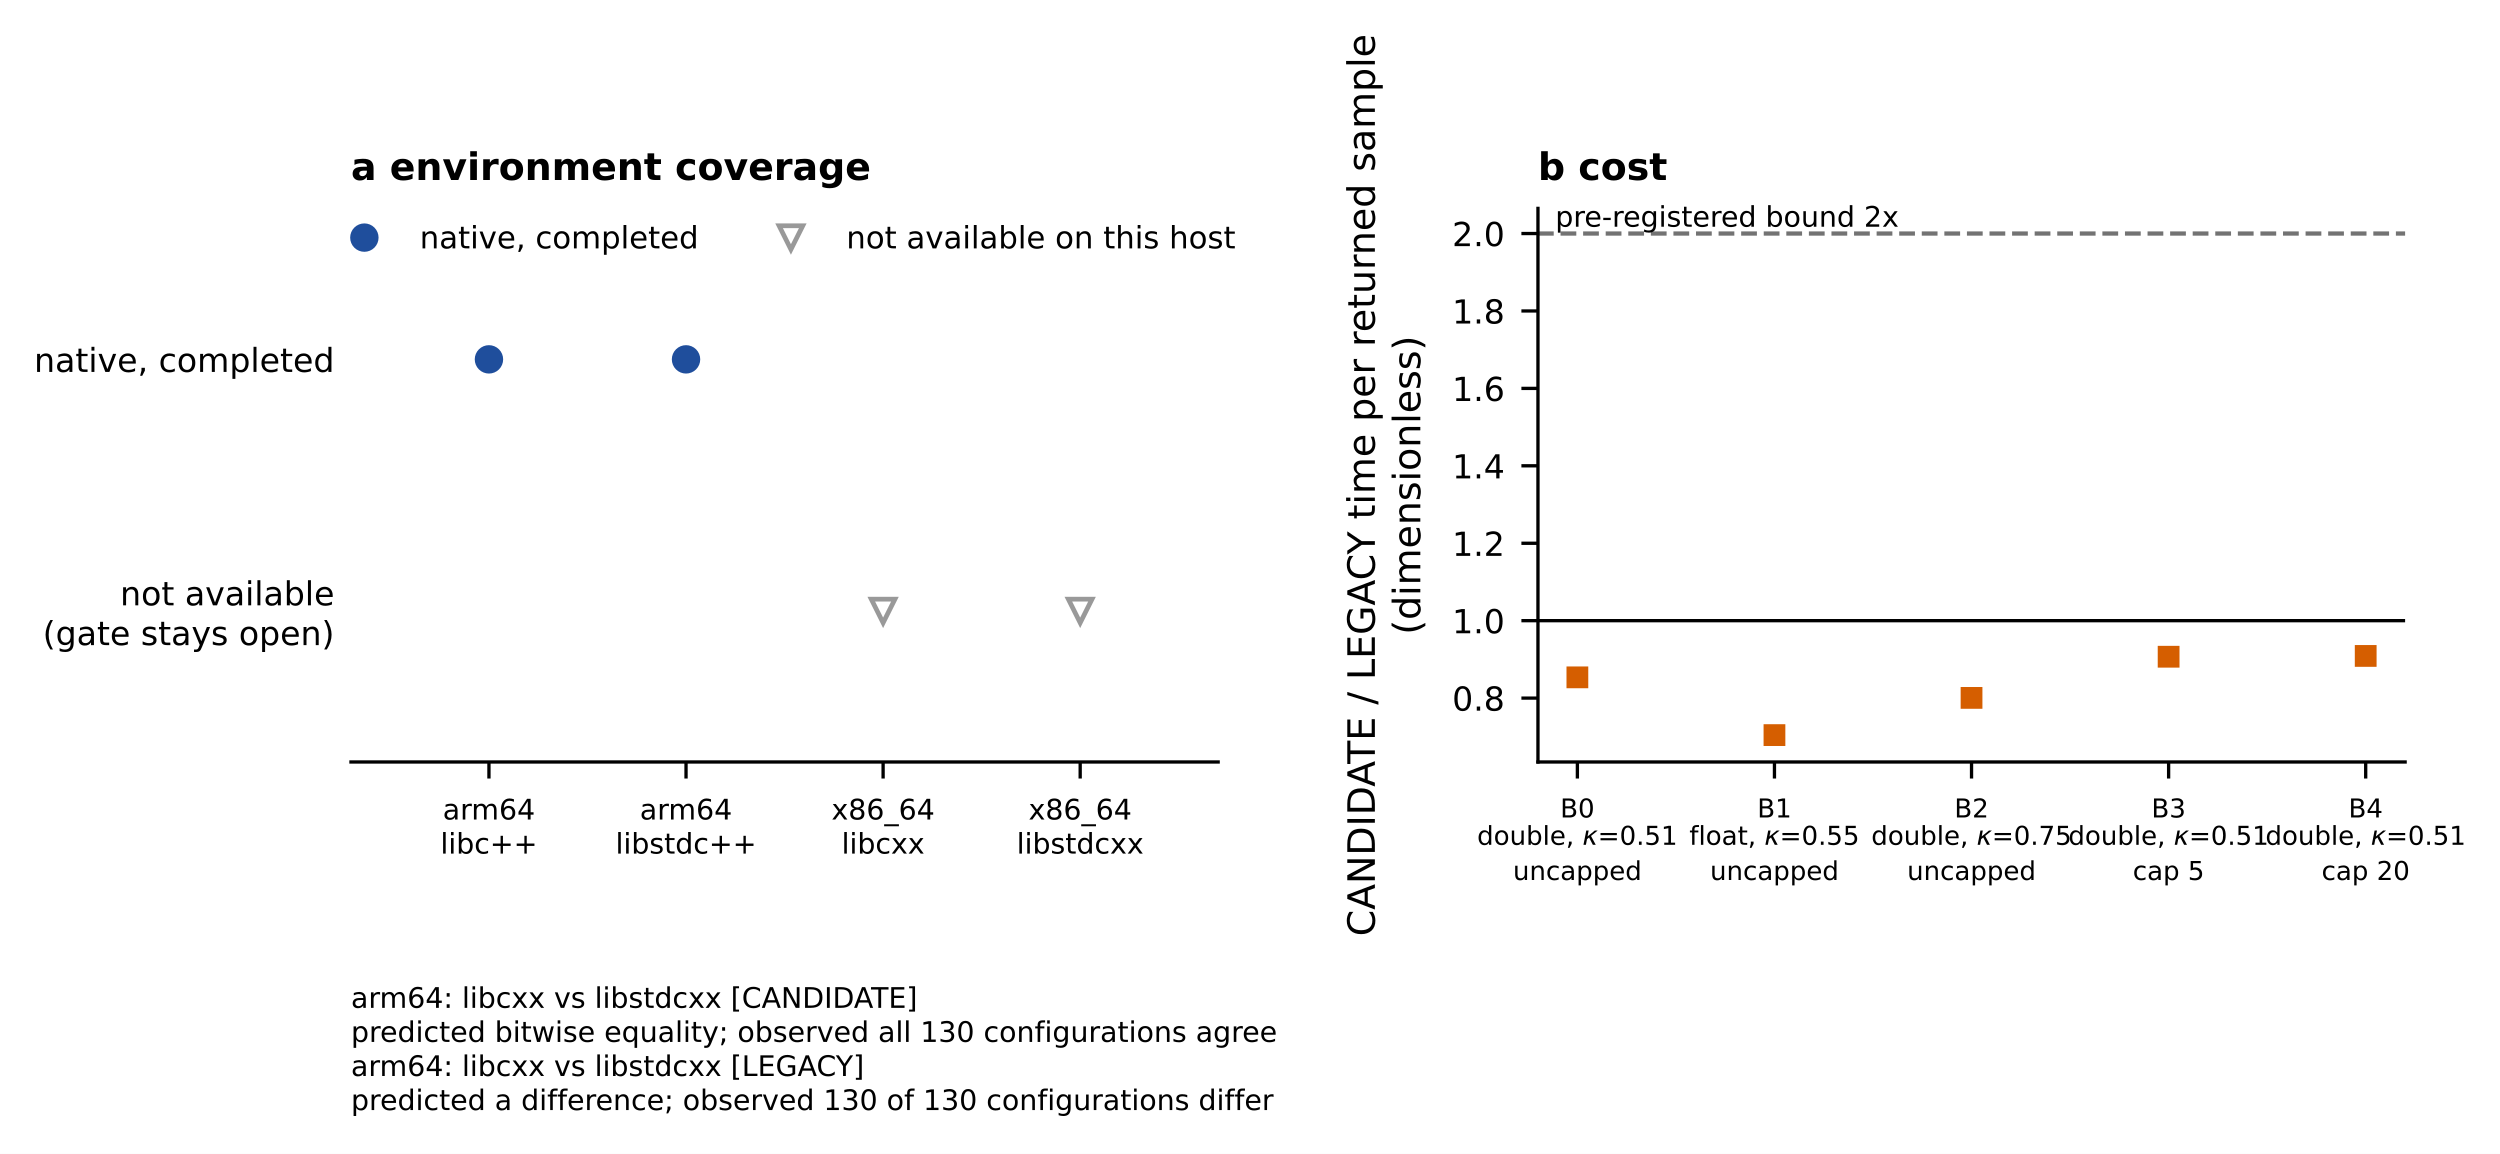
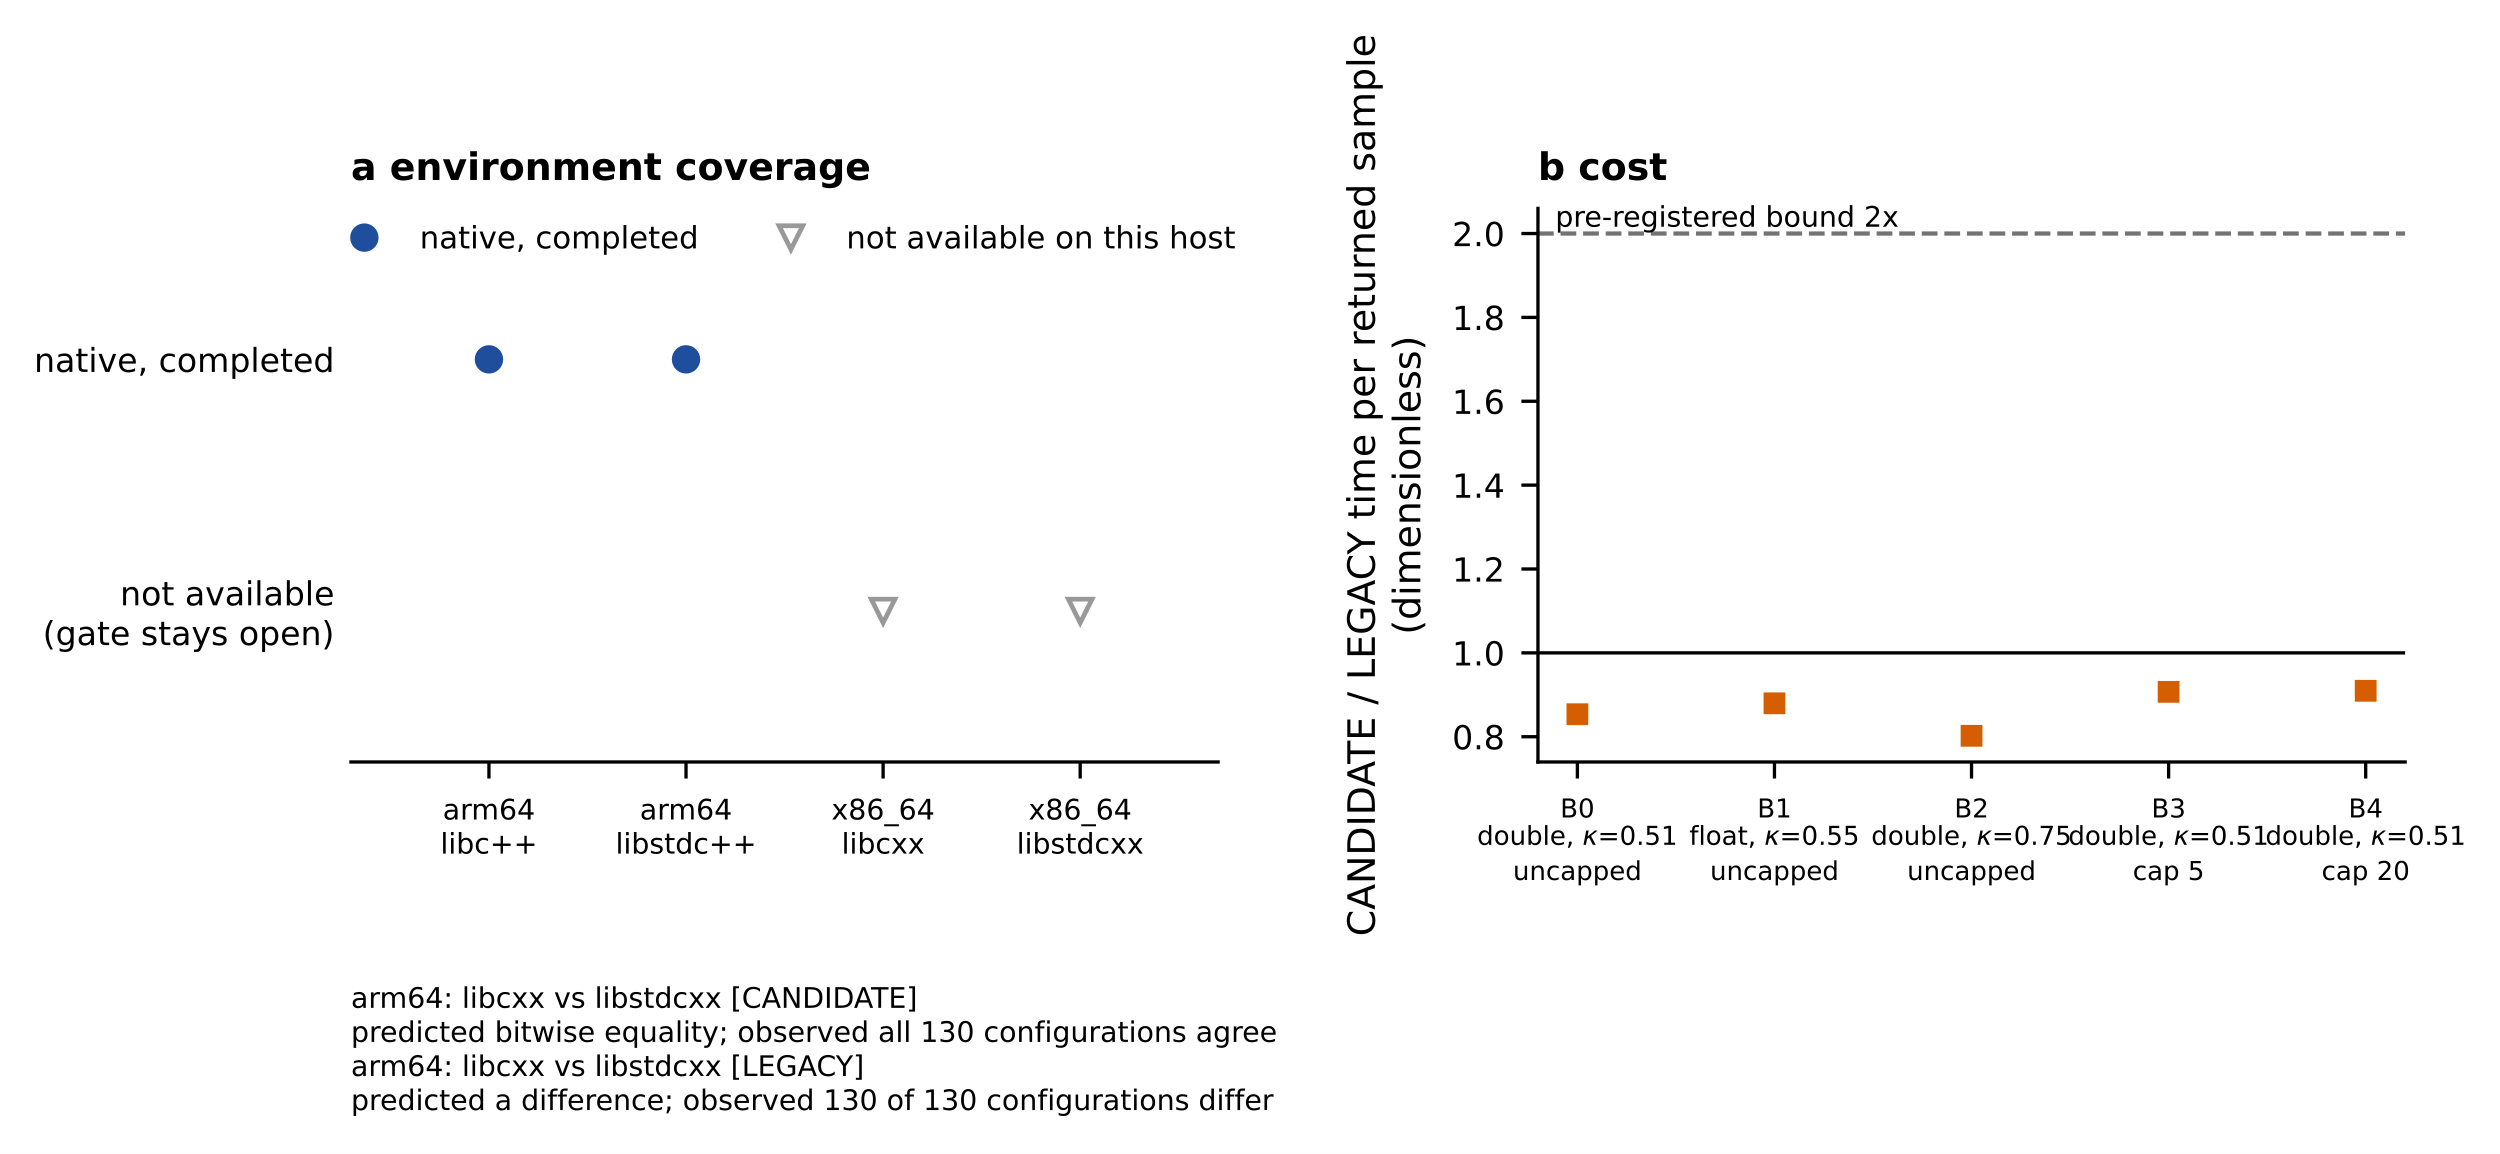
<svg xmlns="http://www.w3.org/2000/svg" xmlns:xlink="http://www.w3.org/1999/xlink" width="528.19pt" height="243.779pt" viewBox="0 0 528.19 243.779" version="1.1">
  <defs>
    <style type="text/css">*{stroke-linejoin: round; stroke-linecap: butt}</style>
  </defs>
  <g id="figure_1">
    <g id="patch_1">
      <path d="M 0 243.779  L 528.19 243.779  L 528.19 -0  L 0 -0  z " style="fill: #ffffff" />
    </g>
    <g id="axes_1">
      <g id="patch_2">
        <path d="M 74.156 160.988  L 257.364 160.988  L 257.364 44.026  L 74.156 44.026  z " style="fill: #ffffff" />
      </g>
      <g id="matplotlib.axis_1">
        <g id="xtick_1">
          <g id="line2d_1">
            <defs>
              <path id="m6e860ee1f0" d="M 0 0  L 0 3.5  " style="stroke: #000000; stroke-width: 0.7" />
            </defs>
            <g>
              <use xlink:href="#m6e860ee1f0" x="103.303" y="160.988" style="stroke: #000000; stroke-width: 0.7" />
            </g>
          </g>
          <g id="text_1">
            <text style="font-size: 6px; font-family: 'DejaVu Sans', 'Helvetica', 'Arial', sans-serif" transform="translate(93.54394 173.147)">arm64</text>
            <text style="font-size: 6px; font-family: 'DejaVu Sans', 'Helvetica', 'Arial', sans-serif" transform="translate(93.0541 180.3487)">libc++</text>
          </g>
        </g>
        <g id="xtick_2">
          <g id="line2d_2">
            <g>
              <use xlink:href="#m6e860ee1f0" x="144.941" y="160.988" style="stroke: #000000; stroke-width: 0.7" />
            </g>
          </g>
          <g id="text_2">
            <text style="font-size: 6px; font-family: 'DejaVu Sans', 'Helvetica', 'Arial', sans-serif" transform="translate(135.1822 173.147)">arm64</text>
            <text style="font-size: 6px; font-family: 'DejaVu Sans', 'Helvetica', 'Arial', sans-serif" transform="translate(130.0489 180.3487)">libstdc++</text>
          </g>
        </g>
        <g id="xtick_3">
          <g id="line2d_3">
            <g>
              <use xlink:href="#m6e860ee1f0" x="186.579" y="160.988" style="stroke: #000000; stroke-width: 0.7" />
            </g>
          </g>
          <g id="text_3">
            <text style="font-size: 6px; font-family: 'DejaVu Sans', 'Helvetica', 'Arial', sans-serif" transform="translate(175.6687 173.147)">x86_64</text>
            <text style="font-size: 6px; font-family: 'DejaVu Sans', 'Helvetica', 'Arial', sans-serif" transform="translate(177.8071 180.3487)">libcxx</text>
          </g>
        </g>
        <g id="xtick_4">
          <g id="line2d_4">
            <g>
              <use xlink:href="#m6e860ee1f0" x="228.217" y="160.988" style="stroke: #000000; stroke-width: 0.7" />
            </g>
          </g>
          <g id="text_4">
            <text style="font-size: 6px; font-family: 'DejaVu Sans', 'Helvetica', 'Arial', sans-serif" transform="translate(217.3069 173.147)">x86_64</text>
            <text style="font-size: 6px; font-family: 'DejaVu Sans', 'Helvetica', 'Arial', sans-serif" transform="translate(214.8019 180.3487)">libstdcxx</text>
          </g>
        </g>
      </g>
      <g id="matplotlib.axis_2">
        <g id="ytick_1">
          <g id="line2d_5" />
          <g id="text_5">
            <text style="font-size: 7px; font-family: 'DejaVu Sans', 'Helvetica', 'Arial', sans-serif" transform="translate(25.37047 127.8983)">not available</text>
            <text style="font-size: 7px; font-family: 'DejaVu Sans', 'Helvetica', 'Arial', sans-serif" transform="translate(9.018906 136.2996)">(gate stays open)</text>
          </g>
        </g>
        <g id="ytick_2">
          <g id="line2d_6" />
          <g id="text_6">
            <text style="font-size: 7px; font-family: 'DejaVu Sans', 'Helvetica', 'Arial', sans-serif; text-anchor: end" x="70.656" y="78.584" transform="rotate(-0 70.65609 78.58406)">native, completed</text>
          </g>
        </g>
      </g>
      <g id="line2d_7">
        <defs>
          <path id="m590fc4e90c" d="M 0 2.5  C 0.663 2.5 1.299 2.237 1.768 1.768  C 2.237 1.299 2.5 0.663 2.5 0  C 2.5 -0.663 2.237 -1.299 1.768 -1.768  C 1.299 -2.237 0.663 -2.5 0 -2.5  C -0.663 -2.5 -1.299 -2.237 -1.768 -1.768  C -2.237 -1.299 -2.5 -0.663 -2.5 0  C -2.5 0.663 -2.237 1.299 -1.768 1.768  C -1.299 2.237 -0.663 2.5 0 2.5  z " style="stroke: #1f4e9c" />
        </defs>
        <g clip-path="url(#pdf6541874f)">
          <use xlink:href="#m590fc4e90c" x="103.303" y="75.925" style="fill: #1f4e9c; stroke: #1f4e9c" />
        </g>
      </g>
      <g id="line2d_8">
        <g clip-path="url(#pdf6541874f)">
          <use xlink:href="#m590fc4e90c" x="144.941" y="75.925" style="fill: #1f4e9c; stroke: #1f4e9c" />
        </g>
      </g>
      <g id="line2d_9">
        <defs>
          <path id="m3c5cdf7f2f" d="M -0 2.5  L 2.5 -2.5  L -2.5 -2.5  z " style="stroke: #999999; stroke-linejoin: miter" />
        </defs>
        <g clip-path="url(#pdf6541874f)">
          <use xlink:href="#m3c5cdf7f2f" x="186.579" y="129.089" style="fill-opacity: 0; stroke: #999999; stroke-linejoin: miter" />
        </g>
      </g>
      <g id="line2d_10">
        <g clip-path="url(#pdf6541874f)">
          <use xlink:href="#m3c5cdf7f2f" x="228.217" y="129.089" style="fill-opacity: 0; stroke: #999999; stroke-linejoin: miter" />
        </g>
      </g>
      <g id="patch_3">
        <path d="M 74.156 160.988  L 257.364 160.988  " style="fill: none; stroke: #000000; stroke-width: 0.7; stroke-linejoin: miter; stroke-linecap: square" />
      </g>
      <g id="text_7">
        <text style="font-size: 6px; font-family: 'DejaVu Sans', 'Helvetica', 'Arial', sans-serif" transform="translate(74.15609 212.9323)">arm64: libcxx vs libstdcxx [CANDIDATE]</text>
        <text style="font-size: 6px; font-family: 'DejaVu Sans', 'Helvetica', 'Arial', sans-serif" transform="translate(74.15609 220.1339)">    predicted bitwise equality; observed all 130 configurations agree</text>
        <text style="font-size: 6px; font-family: 'DejaVu Sans', 'Helvetica', 'Arial', sans-serif" transform="translate(74.15609 227.3356)">arm64: libcxx vs libstdcxx [LEGACY]</text>
        <text style="font-size: 6px; font-family: 'DejaVu Sans', 'Helvetica', 'Arial', sans-serif" transform="translate(74.15609 234.5372)">    predicted a difference; observed 130 of 130 configurations differ</text>
      </g>
      <g id="text_8">
        <text style="font-weight: 700; font-size: 8px; font-family: 'DejaVu Sans', 'Helvetica', 'Arial', sans-serif; text-anchor: start" x="74.156" y="38.026" transform="rotate(-0 74.15609 38.02589)">a environment coverage</text>
      </g>
      <g id="legend_1">
        <g id="line2d_11">
          <g>
            <use xlink:href="#m590fc4e90c" x="76.981" y="50.201" style="fill: #1f4e9c; stroke: #1f4e9c" />
          </g>
        </g>
        <g id="text_9">
          <text style="font-size: 6.5px; font-family: 'DejaVu Sans', 'Helvetica', 'Arial', sans-serif; text-anchor: start" x="88.681" y="52.476" transform="rotate(-0 88.68084 52.47563)">native, completed</text>
        </g>
        <g id="line2d_12">
          <g>
            <use xlink:href="#m3c5cdf7f2f" x="167.104" y="50.201" style="fill-opacity: 0; stroke: #999999; stroke-linejoin: miter" />
          </g>
        </g>
        <g id="text_10">
          <text style="font-size: 6.5px; font-family: 'DejaVu Sans', 'Helvetica', 'Arial', sans-serif; text-anchor: start" x="178.804" y="52.476" transform="rotate(-0 178.8044 52.47563)">not available on this host</text>
        </g>
      </g>
    </g>
    <g id="axes_2">
      <g id="patch_4">
        <path d="M 324.934 160.988  L 508.143 160.988  L 508.143 44.026  L 324.934 44.026  z " style="fill: #ffffff" />
      </g>
      <g id="line2d_13">
-         <path d="M 324.934 131.134  L 508.143 131.134  " clip-path="url(#p02b6153c52)" style="fill: none; stroke: #000000; stroke-width: 0.7; stroke-linecap: square" />
+         <path d="M 324.934 137.935  L 508.143 137.935  " clip-path="url(#p02b6153c52)" style="fill: none; stroke: #000000; stroke-width: 0.7; stroke-linecap: square" />
      </g>
      <g id="line2d_14">
        <path d="M 324.934 49.342  L 508.143 49.342  " clip-path="url(#p02b6153c52)" style="fill: none; stroke-dasharray: 3.33,1.44; stroke-dashoffset: 0; stroke: #737373; stroke-width: 0.9" />
      </g>
      <g id="matplotlib.axis_3">
        <g id="xtick_5">
          <g id="line2d_15">
            <g>
              <use xlink:href="#m6e860ee1f0" x="333.262" y="160.988" style="stroke: #000000; stroke-width: 0.7" />
            </g>
          </g>
          <g id="text_11">
            <text style="font-size: 5.5px; font-family: 'DejaVu Sans', 'Helvetica', 'Arial', sans-serif" transform="translate(329.6256 172.7171)">B0</text>
            <g transform="translate(312.087 179.3195)">
              <text>
                <tspan x="0" y="-0.828" style="font-size: 5.5px; font-family: 'DejaVu Sans'">d</tspan>
                <tspan x="3.491" y="-0.828" style="font-size: 5.5px; font-family: 'DejaVu Sans'">o</tspan>
                <tspan x="6.856" y="-0.828" style="font-size: 5.5px; font-family: 'DejaVu Sans'">u</tspan>
                <tspan x="10.342" y="-0.828" style="font-size: 5.5px; font-family: 'DejaVu Sans'">b</tspan>
                <tspan x="13.833" y="-0.828" style="font-size: 5.5px; font-family: 'DejaVu Sans'">l</tspan>
                <tspan x="15.361" y="-0.828" style="font-size: 5.5px; font-family: 'DejaVu Sans'">e</tspan>
                <tspan x="18.745" y="-0.828" style="font-size: 5.5px; font-family: 'DejaVu Sans'">,</tspan>
                <tspan x="20.493" y="-0.828" style="font-size: 5.5px; font-family: 'DejaVu Sans'"> </tspan>
                <tspan x="25.483" y="-0.828" style="font-size: 5.5px; font-family: 'DejaVu Sans'">=</tspan>
                <tspan x="30.092" y="-0.828" style="font-size: 5.5px; font-family: 'DejaVu Sans'">0</tspan>
                <tspan x="33.591" y="-0.828" style="font-size: 5.5px; font-family: 'DejaVu Sans'">.</tspan>
                <tspan x="35.339" y="-0.828" style="font-size: 5.5px; font-family: 'DejaVu Sans'">5</tspan>
                <tspan x="38.838" y="-0.828" style="font-size: 5.5px; font-family: 'DejaVu Sans'">1</tspan>
                <tspan x="22.242" y="-0.828" style="font-style: oblique; font-size: 5.5px; font-family: 'DejaVu Sans'">κ</tspan>
              </text>
            </g>
            <text style="font-size: 5.5px; font-family: 'DejaVu Sans', 'Helvetica', 'Arial', sans-serif" transform="translate(319.6495 185.921)">uncapped</text>
          </g>
        </g>
        <g id="xtick_6">
          <g id="line2d_16">
            <g>
              <use xlink:href="#m6e860ee1f0" x="374.9" y="160.988" style="stroke: #000000; stroke-width: 0.7" />
            </g>
          </g>
          <g id="text_12">
            <text style="font-size: 5.5px; font-family: 'DejaVu Sans', 'Helvetica', 'Arial', sans-serif" transform="translate(371.2638 172.7171)">B1</text>
            <g transform="translate(356.9152 179.3195)">
              <text>
                <tspan x="0" y="-0.828" style="font-size: 5.5px; font-family: 'DejaVu Sans'">f</tspan>
                <tspan x="1.936" y="-0.828" style="font-size: 5.5px; font-family: 'DejaVu Sans'">l</tspan>
                <tspan x="3.464" y="-0.828" style="font-size: 5.5px; font-family: 'DejaVu Sans'">o</tspan>
                <tspan x="6.829" y="-0.828" style="font-size: 5.5px; font-family: 'DejaVu Sans'">a</tspan>
                <tspan x="10.2" y="-0.828" style="font-size: 5.5px; font-family: 'DejaVu Sans'">t</tspan>
                <tspan x="12.356" y="-0.828" style="font-size: 5.5px; font-family: 'DejaVu Sans'">,</tspan>
                <tspan x="14.104" y="-0.828" style="font-size: 5.5px; font-family: 'DejaVu Sans'"> </tspan>
                <tspan x="19.094" y="-0.828" style="font-size: 5.5px; font-family: 'DejaVu Sans'">=</tspan>
                <tspan x="23.703" y="-0.828" style="font-size: 5.5px; font-family: 'DejaVu Sans'">0</tspan>
                <tspan x="27.202" y="-0.828" style="font-size: 5.5px; font-family: 'DejaVu Sans'">.</tspan>
                <tspan x="28.95" y="-0.828" style="font-size: 5.5px; font-family: 'DejaVu Sans'">5</tspan>
                <tspan x="32.449" y="-0.828" style="font-size: 5.5px; font-family: 'DejaVu Sans'">5</tspan>
                <tspan x="15.853" y="-0.828" style="font-style: oblique; font-size: 5.5px; font-family: 'DejaVu Sans'">κ</tspan>
              </text>
            </g>
            <text style="font-size: 5.5px; font-family: 'DejaVu Sans', 'Helvetica', 'Arial', sans-serif" transform="translate(361.2877 185.921)">uncapped</text>
          </g>
        </g>
        <g id="xtick_7">
          <g id="line2d_17">
            <g>
              <use xlink:href="#m6e860ee1f0" x="416.538" y="160.988" style="stroke: #000000; stroke-width: 0.7" />
            </g>
          </g>
          <g id="text_13">
            <text style="font-size: 5.5px; font-family: 'DejaVu Sans', 'Helvetica', 'Arial', sans-serif" transform="translate(412.902 172.7171)">B2</text>
            <g transform="translate(395.3634 179.3195)">
              <text>
                <tspan x="0" y="-0.828" style="font-size: 5.5px; font-family: 'DejaVu Sans'">d</tspan>
                <tspan x="3.491" y="-0.828" style="font-size: 5.5px; font-family: 'DejaVu Sans'">o</tspan>
                <tspan x="6.856" y="-0.828" style="font-size: 5.5px; font-family: 'DejaVu Sans'">u</tspan>
                <tspan x="10.342" y="-0.828" style="font-size: 5.5px; font-family: 'DejaVu Sans'">b</tspan>
                <tspan x="13.833" y="-0.828" style="font-size: 5.5px; font-family: 'DejaVu Sans'">l</tspan>
                <tspan x="15.361" y="-0.828" style="font-size: 5.5px; font-family: 'DejaVu Sans'">e</tspan>
                <tspan x="18.745" y="-0.828" style="font-size: 5.5px; font-family: 'DejaVu Sans'">,</tspan>
                <tspan x="20.493" y="-0.828" style="font-size: 5.5px; font-family: 'DejaVu Sans'"> </tspan>
                <tspan x="25.483" y="-0.828" style="font-size: 5.5px; font-family: 'DejaVu Sans'">=</tspan>
                <tspan x="30.092" y="-0.828" style="font-size: 5.5px; font-family: 'DejaVu Sans'">0</tspan>
                <tspan x="33.591" y="-0.828" style="font-size: 5.5px; font-family: 'DejaVu Sans'">.</tspan>
                <tspan x="35.339" y="-0.828" style="font-size: 5.5px; font-family: 'DejaVu Sans'">7</tspan>
                <tspan x="38.838" y="-0.828" style="font-size: 5.5px; font-family: 'DejaVu Sans'">5</tspan>
                <tspan x="22.242" y="-0.828" style="font-style: oblique; font-size: 5.5px; font-family: 'DejaVu Sans'">κ</tspan>
              </text>
            </g>
            <text style="font-size: 5.5px; font-family: 'DejaVu Sans', 'Helvetica', 'Arial', sans-serif" transform="translate(402.9259 185.921)">uncapped</text>
          </g>
        </g>
        <g id="xtick_8">
          <g id="line2d_18">
            <g>
              <use xlink:href="#m6e860ee1f0" x="458.177" y="160.988" style="stroke: #000000; stroke-width: 0.7" />
            </g>
          </g>
          <g id="text_14">
            <text style="font-size: 5.5px; font-family: 'DejaVu Sans', 'Helvetica', 'Arial', sans-serif" transform="translate(454.5402 172.7171)">B3</text>
            <g transform="translate(437.0017 179.3195)">
              <text>
                <tspan x="0" y="-0.828" style="font-size: 5.5px; font-family: 'DejaVu Sans'">d</tspan>
                <tspan x="3.491" y="-0.828" style="font-size: 5.5px; font-family: 'DejaVu Sans'">o</tspan>
                <tspan x="6.856" y="-0.828" style="font-size: 5.5px; font-family: 'DejaVu Sans'">u</tspan>
                <tspan x="10.342" y="-0.828" style="font-size: 5.5px; font-family: 'DejaVu Sans'">b</tspan>
                <tspan x="13.833" y="-0.828" style="font-size: 5.5px; font-family: 'DejaVu Sans'">l</tspan>
                <tspan x="15.361" y="-0.828" style="font-size: 5.5px; font-family: 'DejaVu Sans'">e</tspan>
                <tspan x="18.745" y="-0.828" style="font-size: 5.5px; font-family: 'DejaVu Sans'">,</tspan>
                <tspan x="20.493" y="-0.828" style="font-size: 5.5px; font-family: 'DejaVu Sans'"> </tspan>
                <tspan x="25.483" y="-0.828" style="font-size: 5.5px; font-family: 'DejaVu Sans'">=</tspan>
                <tspan x="30.092" y="-0.828" style="font-size: 5.5px; font-family: 'DejaVu Sans'">0</tspan>
                <tspan x="33.591" y="-0.828" style="font-size: 5.5px; font-family: 'DejaVu Sans'">.</tspan>
                <tspan x="35.339" y="-0.828" style="font-size: 5.5px; font-family: 'DejaVu Sans'">5</tspan>
                <tspan x="38.838" y="-0.828" style="font-size: 5.5px; font-family: 'DejaVu Sans'">1</tspan>
                <tspan x="22.242" y="-0.828" style="font-style: oblique; font-size: 5.5px; font-family: 'DejaVu Sans'">κ</tspan>
              </text>
            </g>
            <text style="font-size: 5.5px; font-family: 'DejaVu Sans', 'Helvetica', 'Arial', sans-serif" transform="translate(450.6099 185.9205)">cap 5</text>
          </g>
        </g>
        <g id="xtick_9">
          <g id="line2d_19">
            <g>
              <use xlink:href="#m6e860ee1f0" x="499.815" y="160.988" style="stroke: #000000; stroke-width: 0.7" />
            </g>
          </g>
          <g id="text_15">
            <text style="font-size: 5.5px; font-family: 'DejaVu Sans', 'Helvetica', 'Arial', sans-serif" transform="translate(496.1784 172.7171)">B4</text>
            <g transform="translate(478.6399 179.3195)">
              <text>
                <tspan x="0" y="-0.828" style="font-size: 5.5px; font-family: 'DejaVu Sans'">d</tspan>
                <tspan x="3.491" y="-0.828" style="font-size: 5.5px; font-family: 'DejaVu Sans'">o</tspan>
                <tspan x="6.856" y="-0.828" style="font-size: 5.5px; font-family: 'DejaVu Sans'">u</tspan>
                <tspan x="10.342" y="-0.828" style="font-size: 5.5px; font-family: 'DejaVu Sans'">b</tspan>
                <tspan x="13.833" y="-0.828" style="font-size: 5.5px; font-family: 'DejaVu Sans'">l</tspan>
                <tspan x="15.361" y="-0.828" style="font-size: 5.5px; font-family: 'DejaVu Sans'">e</tspan>
                <tspan x="18.745" y="-0.828" style="font-size: 5.5px; font-family: 'DejaVu Sans'">,</tspan>
                <tspan x="20.493" y="-0.828" style="font-size: 5.5px; font-family: 'DejaVu Sans'"> </tspan>
                <tspan x="25.483" y="-0.828" style="font-size: 5.5px; font-family: 'DejaVu Sans'">=</tspan>
                <tspan x="30.092" y="-0.828" style="font-size: 5.5px; font-family: 'DejaVu Sans'">0</tspan>
                <tspan x="33.591" y="-0.828" style="font-size: 5.5px; font-family: 'DejaVu Sans'">.</tspan>
                <tspan x="35.339" y="-0.828" style="font-size: 5.5px; font-family: 'DejaVu Sans'">5</tspan>
                <tspan x="38.838" y="-0.828" style="font-size: 5.5px; font-family: 'DejaVu Sans'">1</tspan>
                <tspan x="22.242" y="-0.828" style="font-style: oblique; font-size: 5.5px; font-family: 'DejaVu Sans'">κ</tspan>
              </text>
            </g>
            <text style="font-size: 5.5px; font-family: 'DejaVu Sans', 'Helvetica', 'Arial', sans-serif" transform="translate(490.4984 185.9205)">cap 20</text>
          </g>
        </g>
      </g>
      <g id="matplotlib.axis_4">
        <g id="ytick_3">
          <g id="line2d_20">
            <defs>
              <path id="m0ca3a8e0ee" d="M 0 0  L -3.5 0  " style="stroke: #000000; stroke-width: 0.7" />
            </defs>
            <g>
-               <use xlink:href="#m0ca3a8e0ee" x="324.934" y="147.492" style="stroke: #000000; stroke-width: 0.7" />
+               <use xlink:href="#m0ca3a8e0ee" x="324.934" y="155.654" style="stroke: #000000; stroke-width: 0.7" />
            </g>
          </g>
          <g id="text_16">
-             <text style="font-size: 7px; font-family: 'DejaVu Sans', 'Helvetica', 'Arial', sans-serif; text-anchor: end" x="317.934" y="150.151" transform="rotate(-0 317.9344 150.1512)">0.8</text>
+             <text style="font-size: 7px; font-family: 'DejaVu Sans', 'Helvetica', 'Arial', sans-serif; text-anchor: end" x="317.934" y="158.313" transform="rotate(-0 317.9344 158.313)">0.8</text>
          </g>
        </g>
        <g id="ytick_4">
          <g id="line2d_21">
            <g>
-               <use xlink:href="#m0ca3a8e0ee" x="324.934" y="131.134" style="stroke: #000000; stroke-width: 0.7" />
+               <use xlink:href="#m0ca3a8e0ee" x="324.934" y="137.935" style="stroke: #000000; stroke-width: 0.7" />
            </g>
          </g>
          <g id="text_17">
-             <text style="font-size: 7px; font-family: 'DejaVu Sans', 'Helvetica', 'Arial', sans-serif; text-anchor: end" x="317.934" y="133.793" transform="rotate(-0 317.9344 133.7929)">1.0</text>
+             <text style="font-size: 7px; font-family: 'DejaVu Sans', 'Helvetica', 'Arial', sans-serif; text-anchor: end" x="317.934" y="140.594" transform="rotate(-0 317.9344 140.5944)">1.0</text>
          </g>
        </g>
        <g id="ytick_5">
          <g id="line2d_22">
            <g>
-               <use xlink:href="#m0ca3a8e0ee" x="324.934" y="114.775" style="stroke: #000000; stroke-width: 0.7" />
+               <use xlink:href="#m0ca3a8e0ee" x="324.934" y="120.217" style="stroke: #000000; stroke-width: 0.7" />
            </g>
          </g>
          <g id="text_18">
-             <text style="font-size: 7px; font-family: 'DejaVu Sans', 'Helvetica', 'Arial', sans-serif; text-anchor: end" x="317.934" y="117.435" transform="rotate(-0 317.9344 117.4346)">1.2</text>
+             <text style="font-size: 7px; font-family: 'DejaVu Sans', 'Helvetica', 'Arial', sans-serif; text-anchor: end" x="317.934" y="122.876" transform="rotate(-0 317.9344 122.8758)">1.2</text>
          </g>
        </g>
        <g id="ytick_6">
          <g id="line2d_23">
            <g>
-               <use xlink:href="#m0ca3a8e0ee" x="324.934" y="98.417" style="stroke: #000000; stroke-width: 0.7" />
+               <use xlink:href="#m0ca3a8e0ee" x="324.934" y="102.498" style="stroke: #000000; stroke-width: 0.7" />
            </g>
          </g>
          <g id="text_19">
-             <text style="font-size: 7px; font-family: 'DejaVu Sans', 'Helvetica', 'Arial', sans-serif; text-anchor: end" x="317.934" y="101.076" transform="rotate(-0 317.9344 101.0764)">1.4</text>
+             <text style="font-size: 7px; font-family: 'DejaVu Sans', 'Helvetica', 'Arial', sans-serif; text-anchor: end" x="317.934" y="105.157" transform="rotate(-0 317.9344 105.1573)">1.4</text>
          </g>
        </g>
        <g id="ytick_7">
          <g id="line2d_24">
            <g>
-               <use xlink:href="#m0ca3a8e0ee" x="324.934" y="82.059" style="stroke: #000000; stroke-width: 0.7" />
+               <use xlink:href="#m0ca3a8e0ee" x="324.934" y="84.78" style="stroke: #000000; stroke-width: 0.7" />
            </g>
          </g>
          <g id="text_20">
-             <text style="font-size: 7px; font-family: 'DejaVu Sans', 'Helvetica', 'Arial', sans-serif; text-anchor: end" x="317.934" y="84.718" transform="rotate(-0 317.9344 84.71808)">1.6</text>
+             <text style="font-size: 7px; font-family: 'DejaVu Sans', 'Helvetica', 'Arial', sans-serif; text-anchor: end" x="317.934" y="87.439" transform="rotate(-0 317.9344 87.43868)">1.6</text>
          </g>
        </g>
        <g id="ytick_8">
          <g id="line2d_25">
            <g>
-               <use xlink:href="#m0ca3a8e0ee" x="324.934" y="65.701" style="stroke: #000000; stroke-width: 0.7" />
+               <use xlink:href="#m0ca3a8e0ee" x="324.934" y="67.061" style="stroke: #000000; stroke-width: 0.7" />
            </g>
          </g>
          <g id="text_21">
-             <text style="font-size: 7px; font-family: 'DejaVu Sans', 'Helvetica', 'Arial', sans-serif; text-anchor: end" x="317.934" y="68.36" transform="rotate(-0 317.9344 68.3598)">1.8</text>
+             <text style="font-size: 7px; font-family: 'DejaVu Sans', 'Helvetica', 'Arial', sans-serif; text-anchor: end" x="317.934" y="69.72" transform="rotate(-0 317.9344 69.7201)">1.8</text>
          </g>
        </g>
        <g id="ytick_9">
          <g id="line2d_26">
            <g>
              <use xlink:href="#m0ca3a8e0ee" x="324.934" y="49.342" style="stroke: #000000; stroke-width: 0.7" />
            </g>
          </g>
          <g id="text_22">
            <text style="font-size: 7px; font-family: 'DejaVu Sans', 'Helvetica', 'Arial', sans-serif; text-anchor: end" x="317.934" y="52.002" transform="rotate(-0 317.9344 52.00152)">2.0</text>
          </g>
        </g>
        <g id="text_23">
          <text style="font-size: 8px; font-family: 'DejaVu Sans', 'Helvetica', 'Arial', sans-serif" transform="translate(290.4773 197.8137) rotate(-90)">CANDIDATE / LEGACY time per returned sample</text>
          <text style="font-size: 8px; font-family: 'DejaVu Sans', 'Helvetica', 'Arial', sans-serif" transform="translate(300.0795 134.0888) rotate(-90)">(dimensionless)</text>
        </g>
      </g>
      <g id="LineCollection_1">
-         <path d="M 333.262 143.328  L 333.262 142.834  " clip-path="url(#p02b6153c52)" style="fill: none; stroke: #d55e00; stroke-width: 0.7" />
+         <path d="M 333.262 151.276  L 333.262 150.578  " clip-path="url(#p02b6153c52)" style="fill: none; stroke: #d55e00; stroke-width: 0.7" />
      </g>
      <g id="line2d_27">
        <defs>
          <path id="m7899610d19" d="M 1.5 0  L -1.5 -0  " style="stroke: #d55e00" />
        </defs>
        <g clip-path="url(#p02b6153c52)">
-           <use xlink:href="#m7899610d19" x="333.262" y="143.328" style="fill: #d55e00; stroke: #d55e00" />
+           <use xlink:href="#m7899610d19" x="333.262" y="151.276" style="fill: #d55e00; stroke: #d55e00" />
        </g>
      </g>
      <g id="line2d_28">
        <g clip-path="url(#p02b6153c52)">
-           <use xlink:href="#m7899610d19" x="333.262" y="142.834" style="fill: #d55e00; stroke: #d55e00" />
+           <use xlink:href="#m7899610d19" x="333.262" y="150.578" style="fill: #d55e00; stroke: #d55e00" />
        </g>
      </g>
      <g id="LineCollection_2">
-         <path d="M 374.9 155.671  L 374.9 154.956  " clip-path="url(#p02b6153c52)" style="fill: none; stroke: #d55e00; stroke-width: 0.7" />
+         <path d="M 374.9 148.977  L 374.9 148.367  " clip-path="url(#p02b6153c52)" style="fill: none; stroke: #d55e00; stroke-width: 0.7" />
      </g>
      <g id="line2d_29">
        <g clip-path="url(#p02b6153c52)">
-           <use xlink:href="#m7899610d19" x="374.9" y="155.671" style="fill: #d55e00; stroke: #d55e00" />
+           <use xlink:href="#m7899610d19" x="374.9" y="148.977" style="fill: #d55e00; stroke: #d55e00" />
        </g>
      </g>
      <g id="line2d_30">
        <g clip-path="url(#p02b6153c52)">
-           <use xlink:href="#m7899610d19" x="374.9" y="154.956" style="fill: #d55e00; stroke: #d55e00" />
+           <use xlink:href="#m7899610d19" x="374.9" y="148.367" style="fill: #d55e00; stroke: #d55e00" />
        </g>
      </g>
      <g id="LineCollection_3">
-         <path d="M 416.538 148.949  L 416.538 146.6  " clip-path="url(#p02b6153c52)" style="fill: none; stroke: #d55e00; stroke-width: 0.7" />
+         <path d="M 416.538 155.671  L 416.538 155.244  " clip-path="url(#p02b6153c52)" style="fill: none; stroke: #d55e00; stroke-width: 0.7" />
      </g>
      <g id="line2d_31">
        <g clip-path="url(#p02b6153c52)">
-           <use xlink:href="#m7899610d19" x="416.538" y="148.949" style="fill: #d55e00; stroke: #d55e00" />
+           <use xlink:href="#m7899610d19" x="416.538" y="155.671" style="fill: #d55e00; stroke: #d55e00" />
        </g>
      </g>
      <g id="line2d_32">
        <g clip-path="url(#p02b6153c52)">
-           <use xlink:href="#m7899610d19" x="416.538" y="146.6" style="fill: #d55e00; stroke: #d55e00" />
+           <use xlink:href="#m7899610d19" x="416.538" y="155.244" style="fill: #d55e00; stroke: #d55e00" />
        </g>
      </g>
      <g id="LineCollection_4">
-         <path d="M 458.177 138.954  L 458.177 138.403  " clip-path="url(#p02b6153c52)" style="fill: none; stroke: #d55e00; stroke-width: 0.7" />
+         <path d="M 458.177 146.444  L 458.177 145.862  " clip-path="url(#p02b6153c52)" style="fill: none; stroke: #d55e00; stroke-width: 0.7" />
      </g>
      <g id="line2d_33">
        <g clip-path="url(#p02b6153c52)">
-           <use xlink:href="#m7899610d19" x="458.177" y="138.954" style="fill: #d55e00; stroke: #d55e00" />
+           <use xlink:href="#m7899610d19" x="458.177" y="146.444" style="fill: #d55e00; stroke: #d55e00" />
        </g>
      </g>
      <g id="line2d_34">
        <g clip-path="url(#p02b6153c52)">
-           <use xlink:href="#m7899610d19" x="458.177" y="138.403" style="fill: #d55e00; stroke: #d55e00" />
+           <use xlink:href="#m7899610d19" x="458.177" y="145.862" style="fill: #d55e00; stroke: #d55e00" />
        </g>
      </g>
      <g id="LineCollection_5">
-         <path d="M 499.815 138.84  L 499.815 138.28  " clip-path="url(#p02b6153c52)" style="fill: none; stroke: #d55e00; stroke-width: 0.7" />
+         <path d="M 499.815 146.19  L 499.815 145.505  " clip-path="url(#p02b6153c52)" style="fill: none; stroke: #d55e00; stroke-width: 0.7" />
      </g>
      <g id="line2d_35">
        <g clip-path="url(#p02b6153c52)">
-           <use xlink:href="#m7899610d19" x="499.815" y="138.84" style="fill: #d55e00; stroke: #d55e00" />
+           <use xlink:href="#m7899610d19" x="499.815" y="146.19" style="fill: #d55e00; stroke: #d55e00" />
        </g>
      </g>
      <g id="line2d_36">
        <g clip-path="url(#p02b6153c52)">
-           <use xlink:href="#m7899610d19" x="499.815" y="138.28" style="fill: #d55e00; stroke: #d55e00" />
+           <use xlink:href="#m7899610d19" x="499.815" y="145.505" style="fill: #d55e00; stroke: #d55e00" />
        </g>
      </g>
      <g id="line2d_37">
        <defs>
          <path id="m48b4163b33" d="M -1.8 1.8  L 1.8 1.8  L 1.8 -1.8  L -1.8 -1.8  z " style="stroke: #d55e00; stroke-linejoin: miter" />
        </defs>
        <g clip-path="url(#p02b6153c52)">
-           <use xlink:href="#m48b4163b33" x="333.262" y="143.108" style="fill: #d55e00; stroke: #d55e00; stroke-linejoin: miter" />
+           <use xlink:href="#m48b4163b33" x="333.262" y="150.897" style="fill: #d55e00; stroke: #d55e00; stroke-linejoin: miter" />
        </g>
      </g>
      <g id="line2d_38">
        <g clip-path="url(#p02b6153c52)">
-           <use xlink:href="#m48b4163b33" x="374.9" y="155.309" style="fill: #d55e00; stroke: #d55e00; stroke-linejoin: miter" />
+           <use xlink:href="#m48b4163b33" x="374.9" y="148.592" style="fill: #d55e00; stroke: #d55e00; stroke-linejoin: miter" />
        </g>
      </g>
      <g id="line2d_39">
        <g clip-path="url(#p02b6153c52)">
-           <use xlink:href="#m48b4163b33" x="416.538" y="147.448" style="fill: #d55e00; stroke: #d55e00; stroke-linejoin: miter" />
+           <use xlink:href="#m48b4163b33" x="416.538" y="155.459" style="fill: #d55e00; stroke: #d55e00; stroke-linejoin: miter" />
        </g>
      </g>
      <g id="line2d_40">
        <g clip-path="url(#p02b6153c52)">
-           <use xlink:href="#m48b4163b33" x="458.177" y="138.752" style="fill: #d55e00; stroke: #d55e00; stroke-linejoin: miter" />
+           <use xlink:href="#m48b4163b33" x="458.177" y="146.171" style="fill: #d55e00; stroke: #d55e00; stroke-linejoin: miter" />
        </g>
      </g>
      <g id="line2d_41">
        <g clip-path="url(#p02b6153c52)">
-           <use xlink:href="#m48b4163b33" x="499.815" y="138.583" style="fill: #d55e00; stroke: #d55e00; stroke-linejoin: miter" />
+           <use xlink:href="#m48b4163b33" x="499.815" y="145.946" style="fill: #d55e00; stroke: #d55e00; stroke-linejoin: miter" />
        </g>
      </g>
      <g id="patch_5">
        <path d="M 324.934 160.988  L 324.934 44.026  " style="fill: none; stroke: #000000; stroke-width: 0.7; stroke-linejoin: miter; stroke-linecap: square" />
      </g>
      <g id="patch_6">
        <path d="M 324.934 160.988  L 508.143 160.988  " style="fill: none; stroke: #000000; stroke-width: 0.7; stroke-linejoin: miter; stroke-linecap: square" />
      </g>
      <g id="text_24">
        <text style="font-size: 6px; font-family: 'DejaVu Sans', 'Helvetica', 'Arial', sans-serif; text-anchor: start" x="328.599" y="47.901" transform="rotate(-0 328.5985 47.90094)"> pre-registered bound 2x</text>
      </g>
      <g id="text_25">
        <text style="font-weight: 700; font-size: 8px; font-family: 'DejaVu Sans', 'Helvetica', 'Arial', sans-serif; text-anchor: start" x="324.934" y="38.026" transform="rotate(-0 324.9344 38.02589)">b cost</text>
      </g>
    </g>
  </g>
  <defs>
    <clipPath id="pdf6541874f">
      <rect x="74.156" y="44.026" width="183.208" height="116.962" />
    </clipPath>
    <clipPath id="p02b6153c52">
      <rect x="324.934" y="44.026" width="183.208" height="116.962" />
    </clipPath>
  </defs>
</svg>
